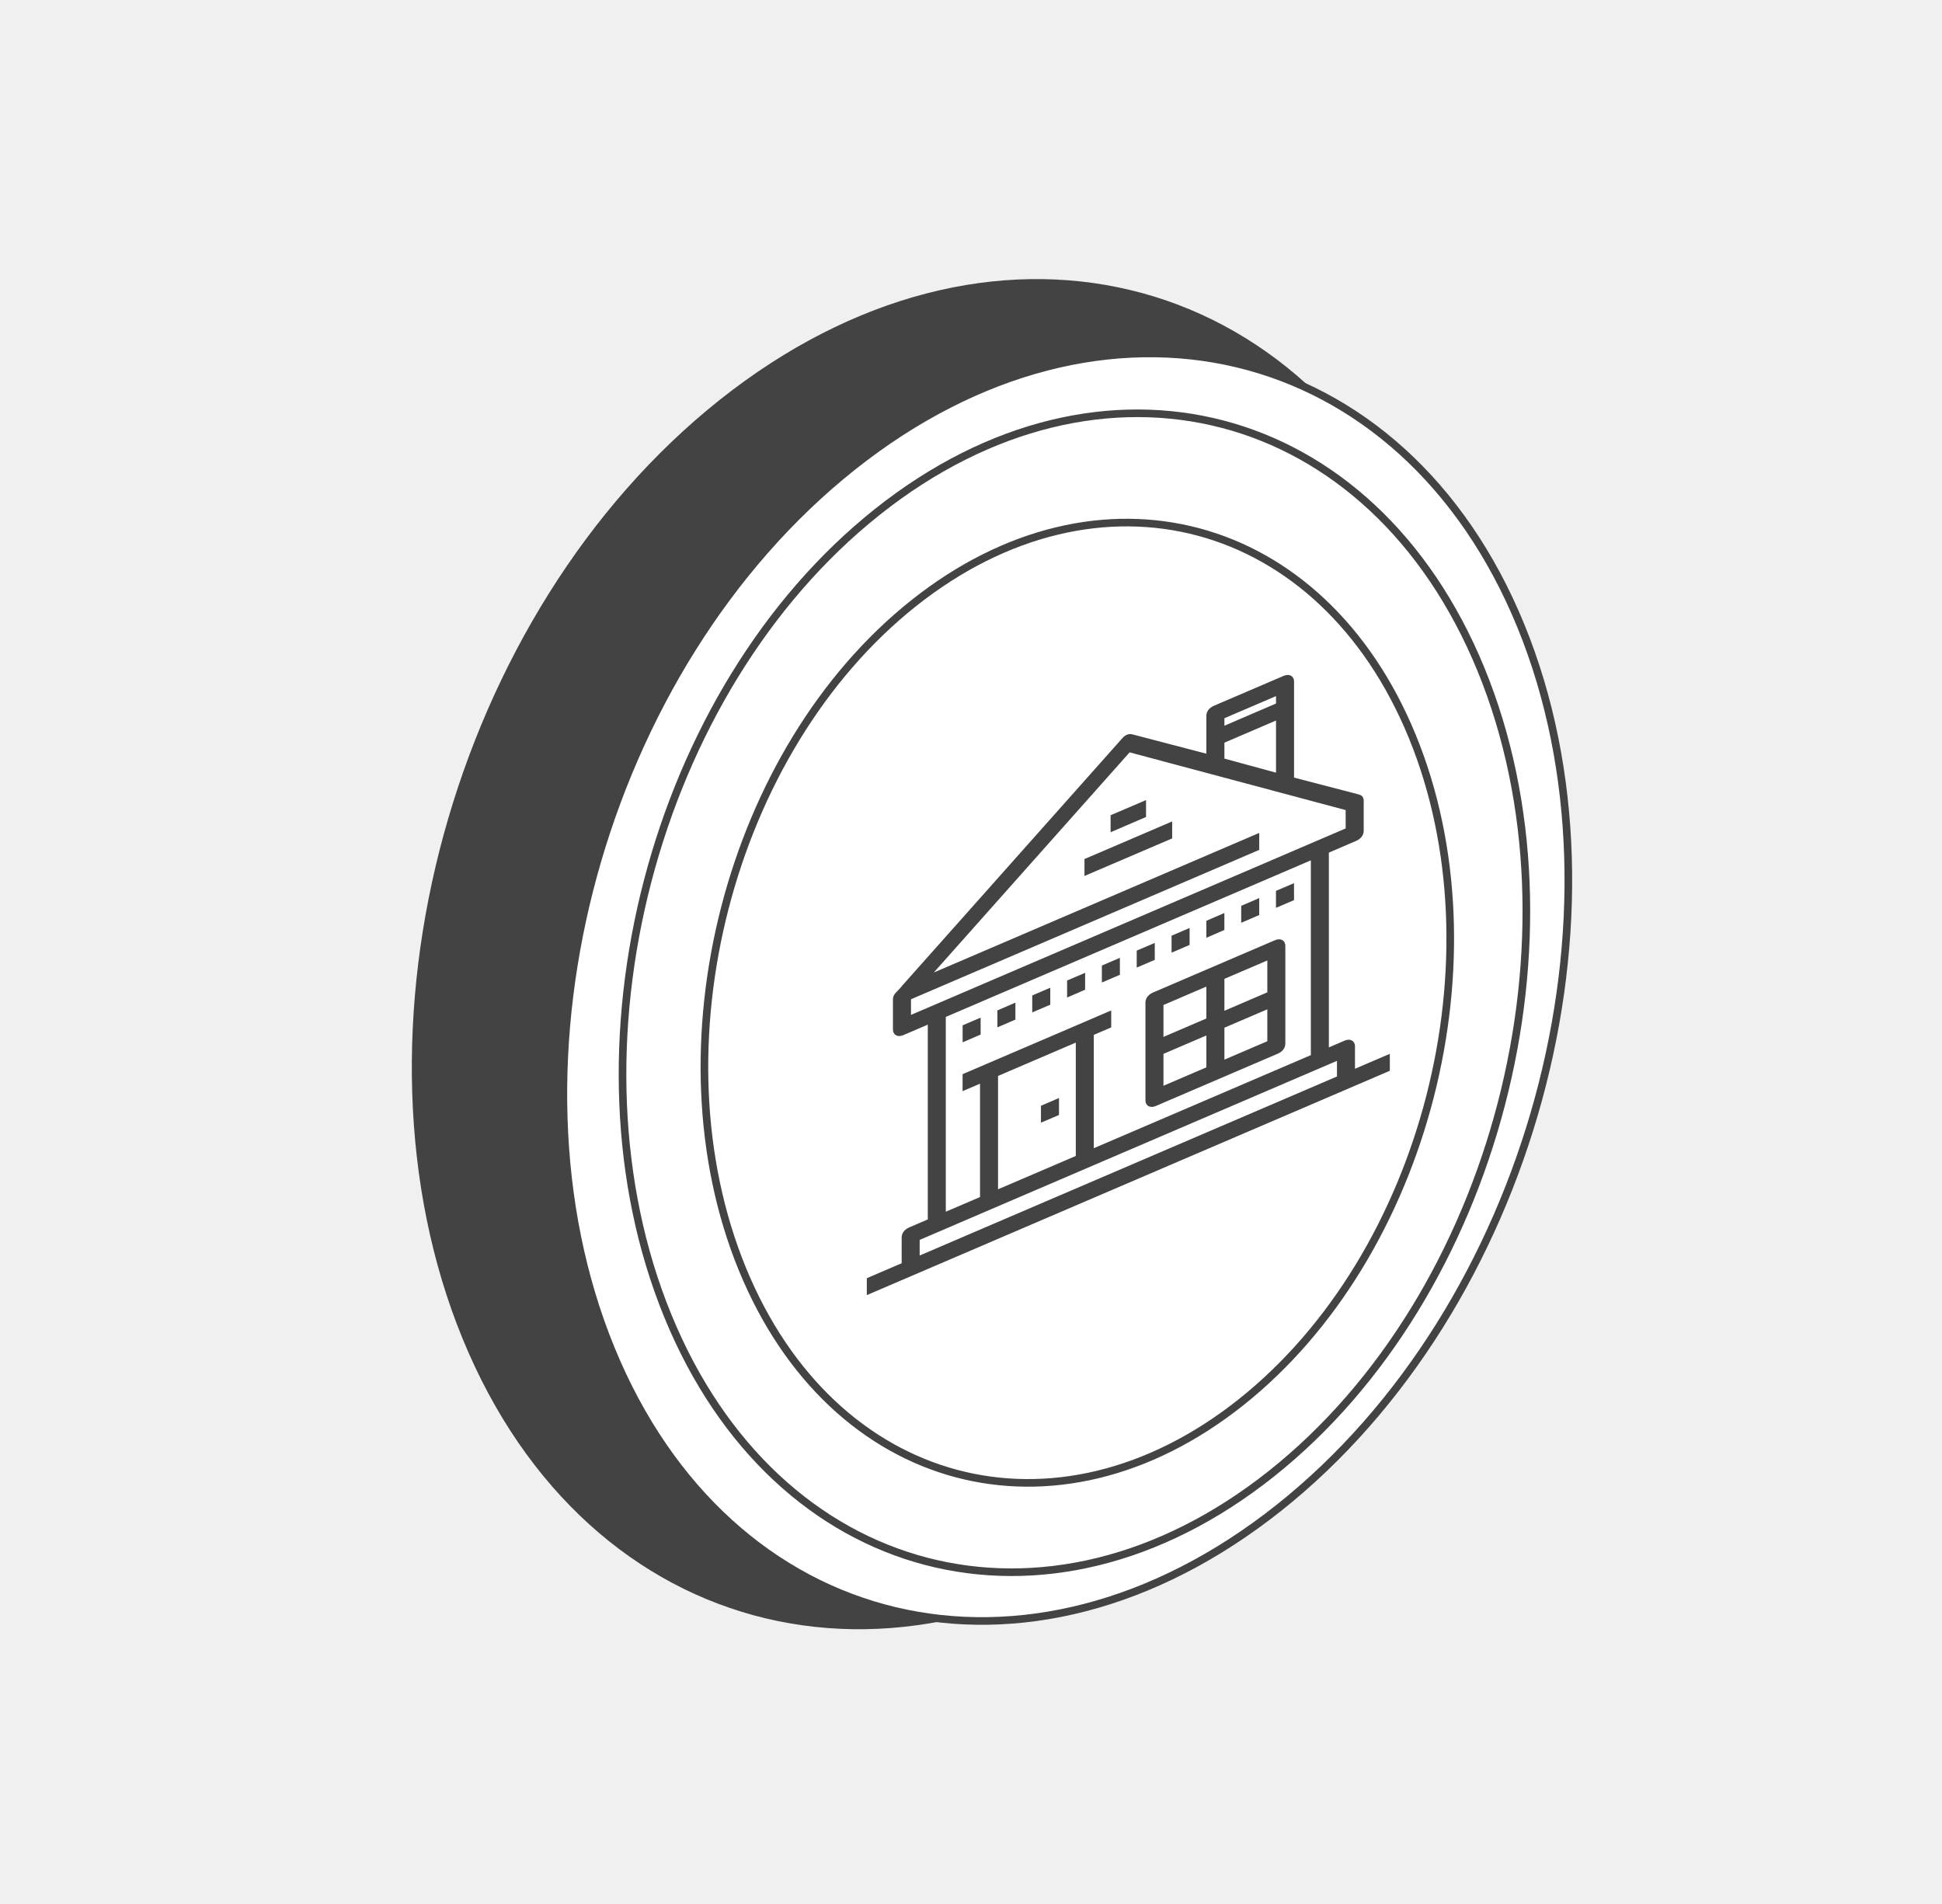
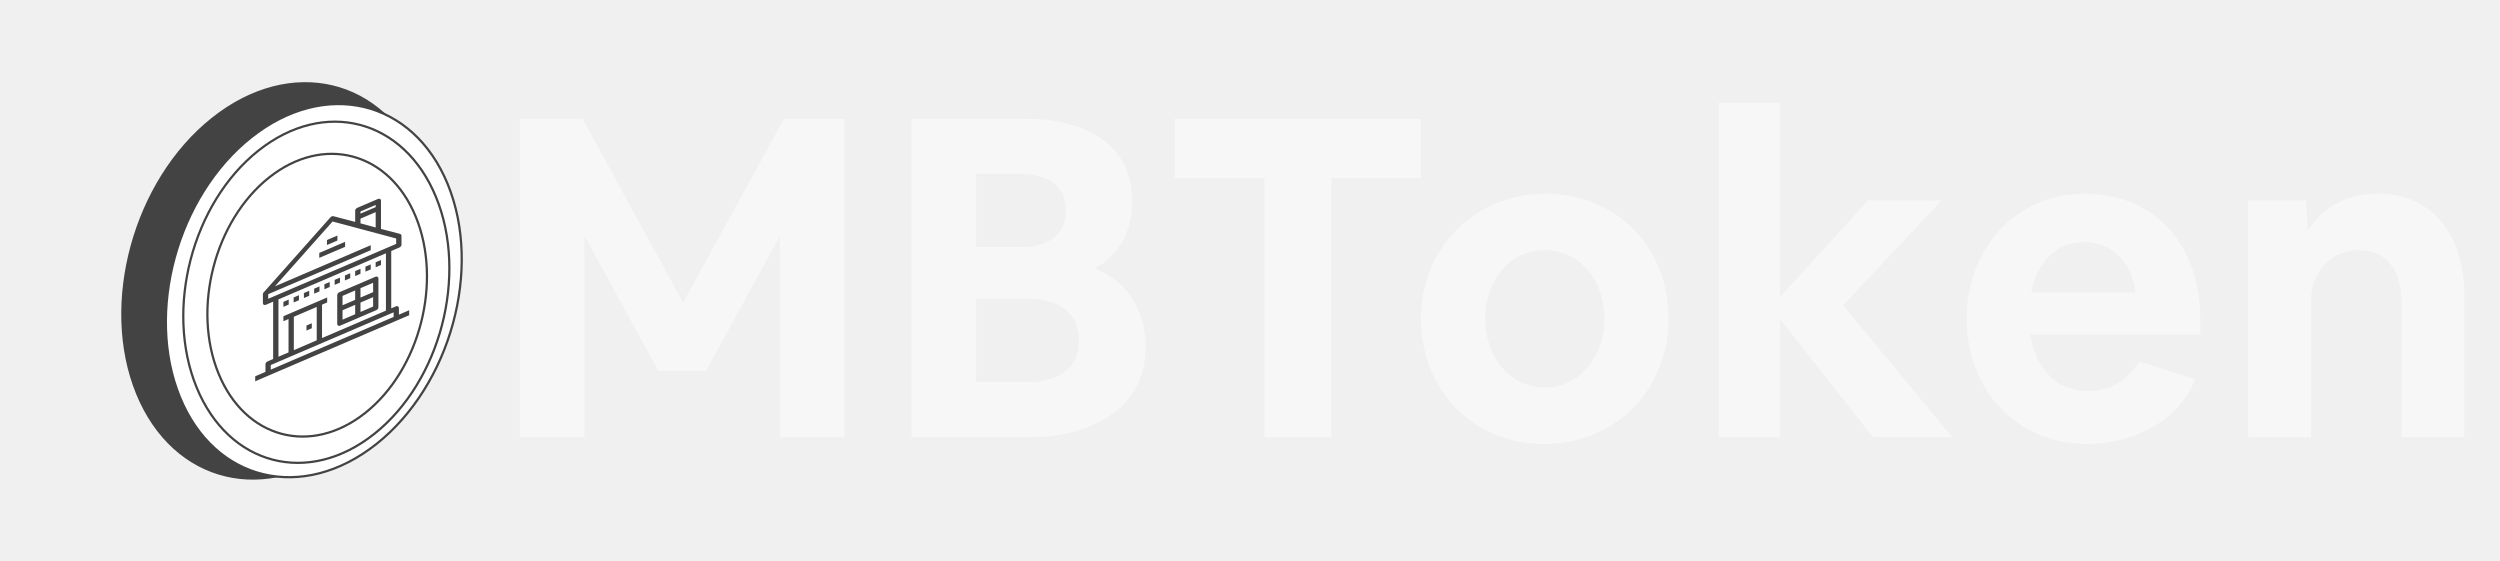
- <svg xmlns="http://www.w3.org/2000/svg" width="51" height="50" viewBox="0 0 51 50" fill="none">
+ <svg xmlns="http://www.w3.org/2000/svg" width="223" height="50" viewBox="0 0 223 50" fill="none">
+   <path d="M46.372 10.6V39H52.132V21.04L58.732 33.08H62.972L69.572 21.04V39H75.332V10.6H69.932L60.932 27L51.972 10.6H46.372ZM81.313 10.6V39H91.833C96.993 39 102.193 36.68 102.193 30.92C102.193 27.72 100.633 25.12 97.633 23.96C99.913 22.72 100.993 20.52 100.993 17.96C100.993 12.52 96.273 10.6 91.633 10.6H81.313ZM87.073 34.08V26.64H91.553C94.033 26.64 96.233 27.56 96.233 30.36C96.233 33.16 94.033 34.08 91.553 34.08H87.073ZM87.073 22.04V15.52H90.993C93.193 15.52 95.073 16.32 95.073 18.8C95.073 21.24 93.153 22.04 90.993 22.04H87.073ZM104.786 15.88H112.786V39H118.746V15.88H126.746V10.6H104.786V15.88ZM126.753 28.44C126.753 34.8 131.433 39.6 137.713 39.6C144.193 39.6 148.833 34.72 148.833 28.4C148.833 22 144.153 17.28 137.873 17.28C131.473 17.28 126.753 22.16 126.753 28.44ZM137.793 22.32C141.193 22.32 143.113 25.32 143.113 28.44C143.113 31.6 141.113 34.56 137.793 34.56C134.433 34.56 132.473 31.52 132.473 28.44C132.473 25.28 134.473 22.32 137.793 22.32ZM153.314 9.16V39H158.794V28.48L167.074 39H174.154L164.394 27.24L173.194 17.88H166.634L158.794 26.48V9.16H153.314ZM175.423 28.4C175.423 34.8 179.863 39.6 186.223 39.6C190.183 39.6 194.303 37.64 195.823 33.84L190.823 32.24C189.783 33.92 188.263 34.88 186.263 34.88C183.223 34.88 181.543 32.64 181.103 29.84H196.263V28.44C196.263 22.04 192.383 17.28 185.943 17.28C179.623 17.28 175.423 22.4 175.423 28.4ZM185.943 21.6C188.623 21.6 190.143 23.6 190.503 26.08H181.183C181.663 23.6 183.263 21.6 185.943 21.6ZM200.539 17.88V39H206.139V26.88C206.139 24.28 207.859 22.32 210.459 22.32C213.219 22.32 214.219 24.6 214.219 27.04V39H219.819V26.32C219.819 21.4 217.299 17.28 212.099 17.28C209.539 17.28 207.179 18.36 205.859 20.6L205.699 17.88H200.539Z" fill="#F7F7F7" />
  <path d="M37.545 15.002C40.816 22.989 37.817 33.975 30.822 39.534C23.827 45.093 15.511 43.099 12.239 35.112C8.967 27.125 11.967 16.139 18.962 10.58C25.957 5.021 34.273 7.015 37.545 15.002Z" fill="#434343" stroke="#434343" stroke-width="0.2" />
  <path d="M39.938 16.431C43.026 23.971 40.195 34.344 33.59 39.593C26.985 44.842 19.133 42.959 16.044 35.418C12.956 27.878 15.787 17.505 22.392 12.256C28.997 7.008 36.849 8.89 39.938 16.431Z" fill="white" stroke="#434343" stroke-width="0.2" />
  <path d="M38.895 17.585C41.752 24.56 39.287 34.014 33.39 38.7C27.492 43.387 20.395 41.532 17.538 34.556C14.681 27.581 17.146 18.127 23.043 13.441C28.94 8.754 36.037 10.61 38.895 17.585Z" stroke="#434343" stroke-width="0.2" />
  <path d="M37.09 19.341C39.464 25.137 37.448 32.964 32.59 36.825C27.732 40.685 21.869 39.119 19.495 33.324C17.121 27.528 19.137 19.701 23.995 15.84C28.853 11.98 34.716 13.546 37.09 19.341Z" stroke="#434343" stroke-width="0.2" />
  <path d="M29.266 21.703L29.266 21.475L29.997 21.162L29.997 21.389L29.266 21.703Z" fill="#434343" stroke="#434343" stroke-width="0.2" />
  <path d="M28.58 22.852L28.58 22.625L30.683 21.723L30.683 21.951L28.58 22.852Z" fill="#434343" stroke="#434343" stroke-width="0.2" />
  <path d="M25.38 27.22L25.38 26.992L25.653 26.875L25.653 27.102L25.38 27.22Z" fill="#434343" stroke="#434343" stroke-width="0.2" />
  <path d="M26.293 26.827L26.293 26.6L26.566 26.482L26.566 26.71L26.293 26.827Z" fill="#434343" stroke="#434343" stroke-width="0.2" />
  <path d="M27.208 26.435L27.208 26.207L27.482 26.09L27.482 26.318L27.208 26.435Z" fill="#434343" stroke="#434343" stroke-width="0.2" />
  <path d="M28.124 26.043L28.124 25.815L28.397 25.698L28.397 25.925L28.124 26.043Z" fill="#434343" stroke="#434343" stroke-width="0.2" />
  <path d="M29.037 25.65L29.037 25.422L29.31 25.305L29.31 25.533L29.037 25.65Z" fill="#434343" stroke="#434343" stroke-width="0.2" />
  <path d="M29.952 25.258L29.952 25.03L30.226 24.913L30.226 25.141L29.952 25.258Z" fill="#434343" stroke="#434343" stroke-width="0.2" />
  <path d="M30.867 24.866L30.867 24.638L31.141 24.521L31.141 24.748L30.867 24.866Z" fill="#434343" stroke="#434343" stroke-width="0.2" />
  <path d="M31.781 24.474L31.781 24.246L32.054 24.128L32.054 24.356L31.781 24.474Z" fill="#434343" stroke="#434343" stroke-width="0.2" />
  <path d="M32.696 24.081L32.696 23.854L32.969 23.736L32.969 23.964L32.696 24.081Z" fill="#434343" stroke="#434343" stroke-width="0.2" />
  <path d="M33.609 23.689L33.609 23.461L33.883 23.344L33.883 23.572L33.609 23.689Z" fill="#434343" stroke="#434343" stroke-width="0.2" />
  <path d="M27.437 29.331L27.437 29.104L27.711 28.986L27.711 29.214L27.437 29.331Z" fill="#434343" stroke="#434343" stroke-width="0.2" />
  <path d="M30.546 27.57L30.454 27.609L30.454 27.709L30.454 28.565L30.454 28.665L30.546 28.625L31.689 28.135L31.781 28.096L31.781 27.996L31.781 27.14L31.781 27.04L31.689 27.08L30.546 27.57ZM32.055 27.878L32.055 27.978L32.147 27.939L33.29 27.449L33.382 27.409L33.382 27.309L33.382 26.454L33.382 26.354L33.29 26.393L32.147 26.883L32.055 26.923L32.055 27.023L32.055 27.878ZM33.29 26.165L33.382 26.126L33.382 26.026L33.382 25.17L33.382 25.07L33.29 25.11L32.147 25.6L32.055 25.64L32.055 25.74L32.055 26.595L32.055 26.695L32.147 26.656L33.29 26.165ZM31.781 25.857L31.781 25.757L31.689 25.796L30.546 26.287L30.454 26.326L30.454 26.426L30.454 27.282L30.454 27.382L30.546 27.342L31.689 26.852L31.781 26.812L31.781 26.712L31.781 25.857ZM30.181 28.896L30.181 26.329C30.181 26.293 30.193 26.263 30.212 26.237C30.232 26.21 30.266 26.179 30.317 26.157L33.518 24.784C33.57 24.762 33.604 24.763 33.624 24.773C33.643 24.783 33.655 24.803 33.655 24.839L33.655 27.406C33.655 27.442 33.643 27.473 33.624 27.498C33.604 27.526 33.57 27.556 33.518 27.578L30.317 28.951C30.266 28.973 30.232 28.972 30.212 28.962C30.193 28.953 30.181 28.933 30.181 28.896Z" fill="#434343" stroke="#434343" stroke-width="0.2" />
  <path d="M35.484 28.118L35.484 28.218L35.576 28.179L36.399 27.826L36.399 28.054L35.347 28.505L23.916 33.408L22.864 33.859L22.864 33.632L23.687 33.279L23.779 33.239L23.779 33.139L23.779 32.498C23.779 32.461 23.791 32.431 23.81 32.405C23.83 32.378 23.864 32.347 23.916 32.325L24.373 32.129L24.465 32.09L24.465 31.989L24.465 26.856L24.465 26.756L24.373 26.796L23.687 27.09C23.636 27.112 23.601 27.111 23.581 27.101C23.562 27.091 23.55 27.071 23.55 27.035L23.55 26.243C23.55 26.209 23.56 26.177 23.596 26.14L23.733 25.995L23.779 25.947L23.779 25.938L29.544 19.458L29.544 19.457C29.578 19.419 29.607 19.398 29.631 19.388C29.656 19.377 29.685 19.373 29.719 19.383L29.719 19.383L31.64 19.885L31.781 19.922L31.781 19.74L31.781 18.799C31.781 18.762 31.793 18.732 31.812 18.706C31.832 18.679 31.866 18.648 31.918 18.626L33.747 17.842C33.798 17.82 33.833 17.821 33.853 17.831C33.871 17.84 33.884 17.86 33.884 17.897L33.884 20.442L33.884 20.497L33.926 20.508L35.664 20.961L35.664 20.961L35.667 20.961C35.703 20.968 35.713 20.992 35.713 21.026L35.713 21.818C35.713 21.854 35.701 21.885 35.682 21.91C35.662 21.937 35.627 21.968 35.576 21.99L34.89 22.285L34.798 22.324L34.798 22.424L34.798 27.557L34.798 27.657L34.89 27.618L35.347 27.421C35.399 27.399 35.433 27.401 35.453 27.411C35.472 27.42 35.484 27.44 35.484 27.477L35.484 28.118ZM33.61 18.228L33.61 18.128L33.518 18.168L32.147 18.756L32.055 18.795L32.055 18.895L32.055 19.109L32.055 19.209L32.147 19.17L33.518 18.581L33.61 18.542L33.61 18.442L33.61 18.228ZM32.147 19.398L32.055 19.437L32.055 19.537L32.055 19.943L32.055 19.998L32.097 20.009L33.468 20.383L33.61 20.422L33.61 20.239L33.61 18.87L33.61 18.77L33.518 18.809L32.147 19.398ZM23.916 26.136L23.824 26.176L23.824 26.276L23.824 26.704L23.824 26.804L23.916 26.764L24.602 26.47L34.661 22.155L35.347 21.861L35.439 21.821L35.439 21.721L35.439 21.251L35.439 21.196L35.397 21.185L29.681 19.658L29.631 19.645L29.582 19.701L24.415 25.51L24.15 25.808L24.464 25.673L32.969 22.025L32.969 22.253L23.916 26.136ZM24.83 26.6L24.738 26.639L24.738 26.739L24.738 31.872L24.738 31.972L24.83 31.933L25.745 31.541L25.837 31.501L25.837 31.401L25.837 28.407L25.837 28.307L25.745 28.346L25.379 28.503L25.379 28.275L25.973 28.02L28.488 26.942L29.082 26.687L29.082 26.915L28.717 27.071L28.625 27.111L28.625 27.211L28.625 30.205L28.625 30.305L28.717 30.265L34.433 27.814L34.525 27.774L34.525 27.674L34.525 22.541L34.525 22.441L34.433 22.481L24.83 26.6ZM26.202 28.15L26.11 28.189L26.11 28.289L26.11 31.284L26.11 31.384L26.202 31.344L28.26 30.462L28.352 30.422L28.352 30.322L28.352 27.328L28.352 27.228L28.26 27.267L26.202 28.15ZM24.052 33.022L24.052 33.122L24.144 33.083L35.119 28.375L35.211 28.336L35.211 28.236L35.211 27.808L35.211 27.708L35.119 27.747L34.661 27.943L28.488 30.591L25.973 31.67L24.602 32.259L24.144 32.455L24.052 32.494L24.052 32.594L24.052 33.022Z" fill="#434343" stroke="#434343" stroke-width="0.2" />
</svg>
